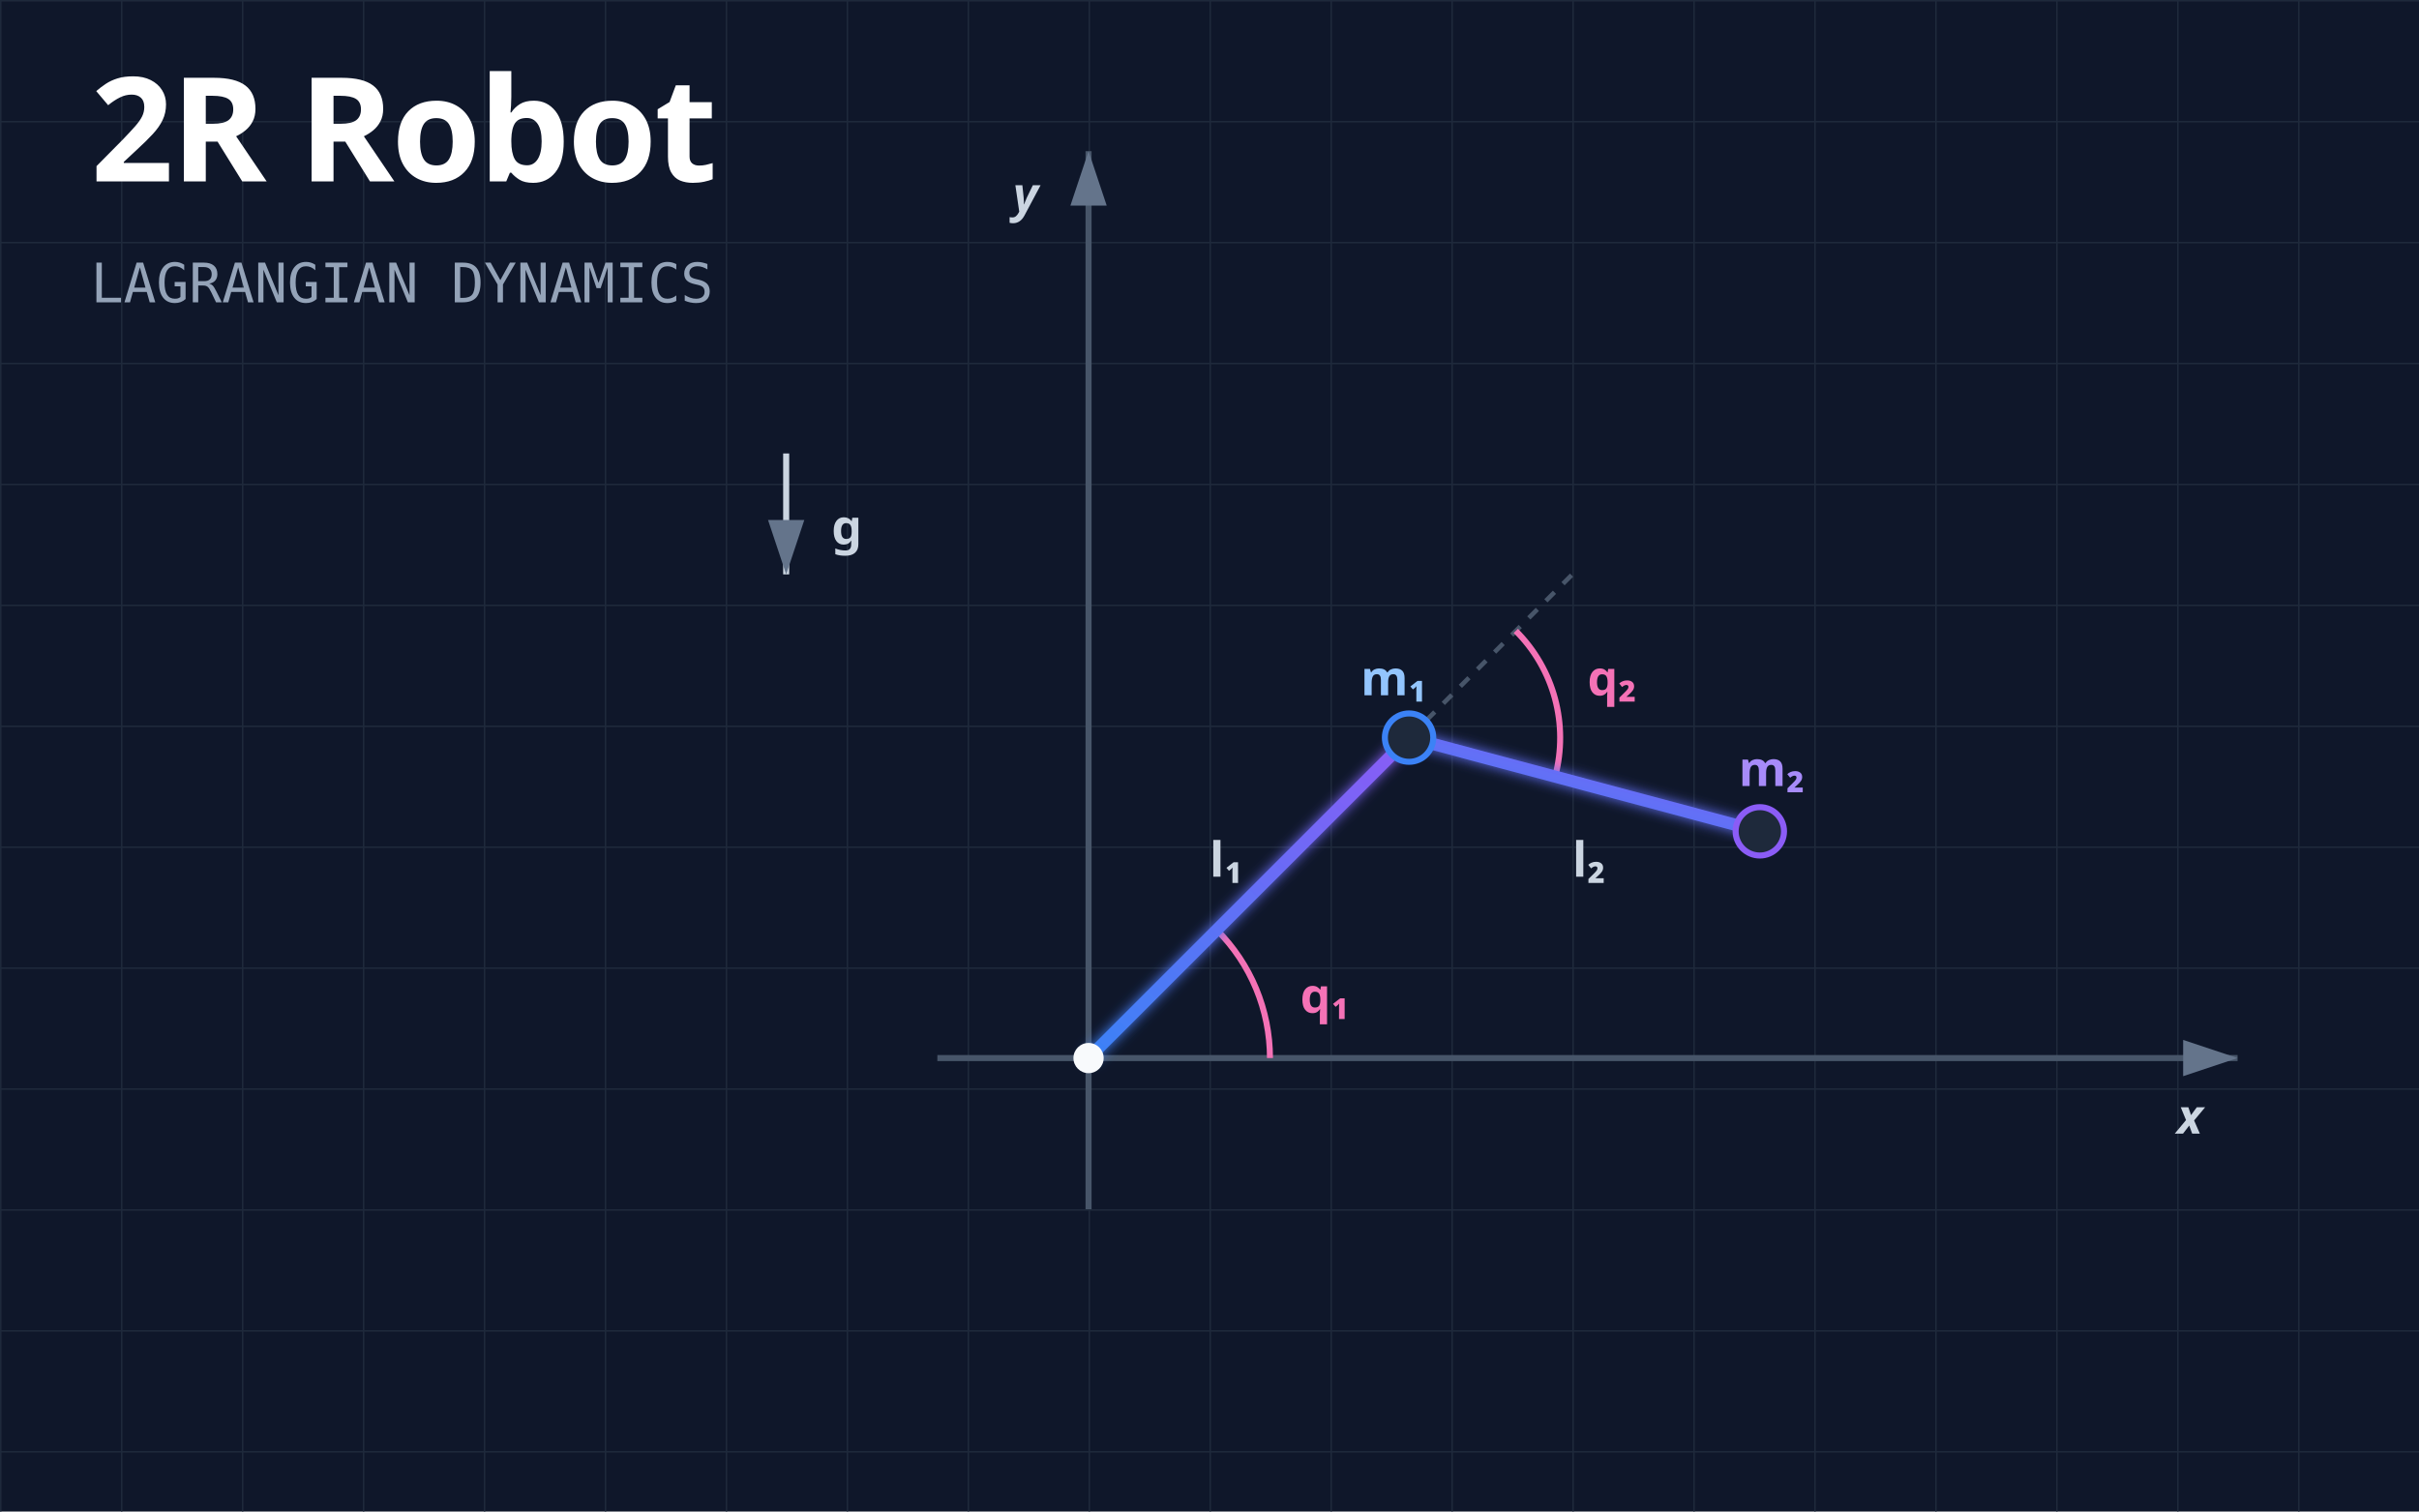
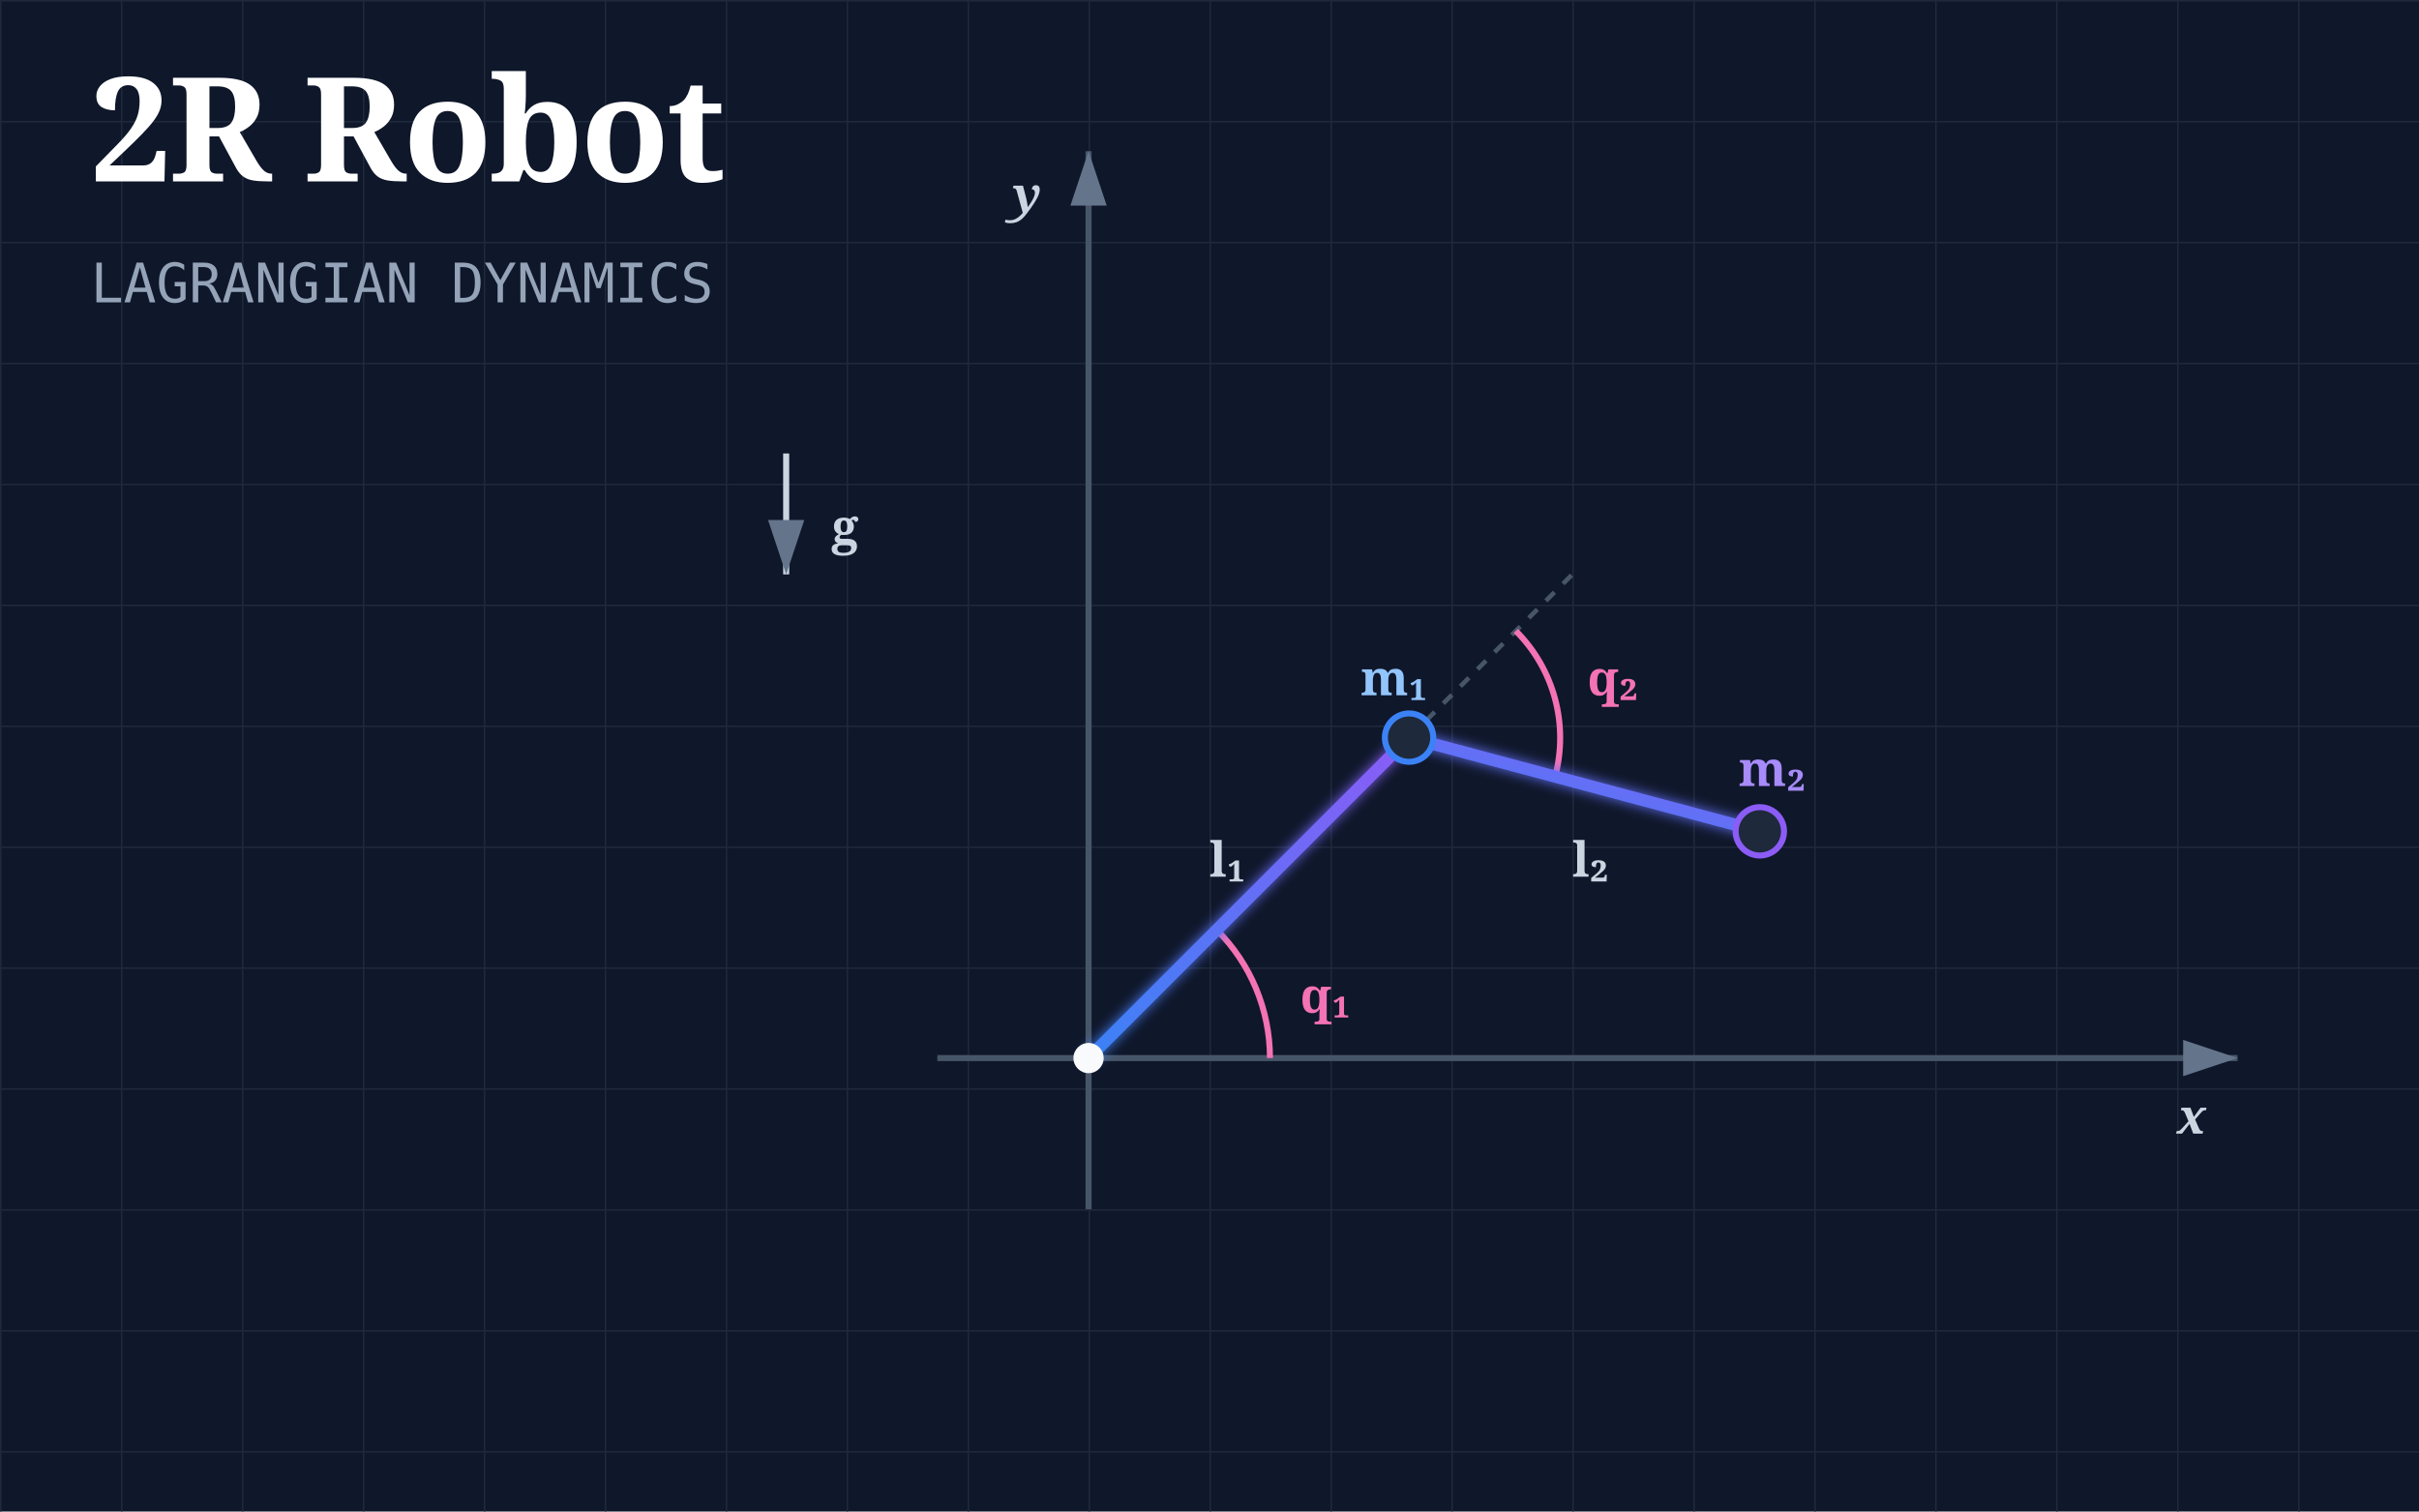
<svg xmlns="http://www.w3.org/2000/svg" viewBox="0 0 800 500">
  <defs>
    <linearGradient id="grad1" x1="0%" y1="0%" x2="100%" y2="100%">
      <stop offset="0%" style="stop-color:#3b82f6;stop-opacity:1" />
      <stop offset="100%" style="stop-color:#8b5cf6;stop-opacity:1" />
    </linearGradient>
    <filter id="glow">
      <feGaussianBlur stdDeviation="2" result="coloredBlur" />
      <feMerge>
        <feMergeNode in="coloredBlur" />
        <feMergeNode in="SourceGraphic" />
      </feMerge>
    </filter>
    <marker id="arrow" markerWidth="10" markerHeight="10" refX="9" refY="3" orient="auto" markerUnits="strokeWidth">
      <path d="M0,0 L0,6 L9,3 z" fill="#64748b" />
    </marker>
  </defs>
  <rect width="100%" height="100%" fill="#0f172a" />
  <pattern id="grid" width="40" height="40" patternUnits="userSpaceOnUse">
    <path d="M 40 0 L 0 0 0 40" fill="none" stroke="#1e293b" stroke-width="1" />
  </pattern>
  <rect width="100%" height="100%" fill="url(#grid)" />
  <g transform="translate(360, 350) scale(1, -1)">
    <line x1="-50" y1="0" x2="380" y2="0" stroke="#475569" stroke-width="2" marker-end="url(#arrow)" />
    <line x1="0" y1="-50" x2="0" y2="300" stroke="#475569" stroke-width="2" marker-end="url(#arrow)" />
    <line x1="106" y1="106" x2="160" y2="160" stroke="#475569" stroke-dasharray="4,4" stroke-width="1.5" />
    <path d="M 60 0 A 60 60 0 0 1 42.4 42.4" fill="none" stroke="#f472b6" stroke-width="2" />
    <path d="M 141.3 141.3 A 50 50 0 0 0 154.3 93.1" fill="none" stroke="#f472b6" stroke-width="2" />
    <line x1="0" y1="0" x2="106" y2="106" stroke="url(#grad1)" stroke-width="4" filter="url(#glow)" />
    <line x1="106" y1="106" x2="222" y2="75" stroke="url(#grad1)" stroke-width="4" filter="url(#glow)" />
    <circle cx="0" cy="0" r="5" fill="#f8fafc" />
    <circle cx="106" cy="106" r="8" fill="#1e293b" stroke="#3b82f6" stroke-width="2" />
    <circle cx="222" cy="75" r="8" fill="#1e293b" stroke="#8b5cf6" stroke-width="2" />
-     <g transform="scale(1, -1)" font-family="ui-sans-serif, system-ui, sans-serif" font-weight="bold" fill="#cbd5e1">
+     <g transform="scale(1, -1)" font-family="Bodoni Moda, Noto Serif SC, serif" font-weight="bold" fill="#cbd5e1">
      <text x="360" y="25" font-size="16" font-style="italic">x</text>
      <text x="-25" y="-280" font-size="16" font-style="italic">y</text>
      <text x="70" y="-15" font-size="16" fill="#f472b6">q₁</text>
      <text x="165" y="-120" font-size="16" fill="#f472b6">q₂</text>
      <text x="40" y="-60" font-size="16">l₁</text>
      <text x="160" y="-60" font-size="16">l₂</text>
      <text x="90" y="-120" font-size="16" fill="#93c5fd">m₁</text>
      <text x="215" y="-90" font-size="16" fill="#a78bfa">m₂</text>
      <g transform="translate(-100, -200)">
        <line x1="0" y1="0" x2="0" y2="40" stroke="#cbd5e1" stroke-width="2" marker-end="url(#arrow)" />
        <text x="15" y="30" font-size="16">g</text>
      </g>
    </g>
  </g>
-   <text x="30" y="60" font-family="ui-sans-serif, system-ui" font-weight="800" font-size="48" fill="white" letter-spacing="-0.02em">2R Robot</text>
+   <text x="30" y="60" font-family="Bodoni Moda, Noto Serif SC, serif" font-weight="800" font-size="48" fill="white" letter-spacing="-0.02em">2R Robot</text>
  <text x="30" y="100" font-family="ui-monospace, monospace" font-size="18" fill="#94a3b8">LAGRANGIAN DYNAMICS</text>
</svg>
